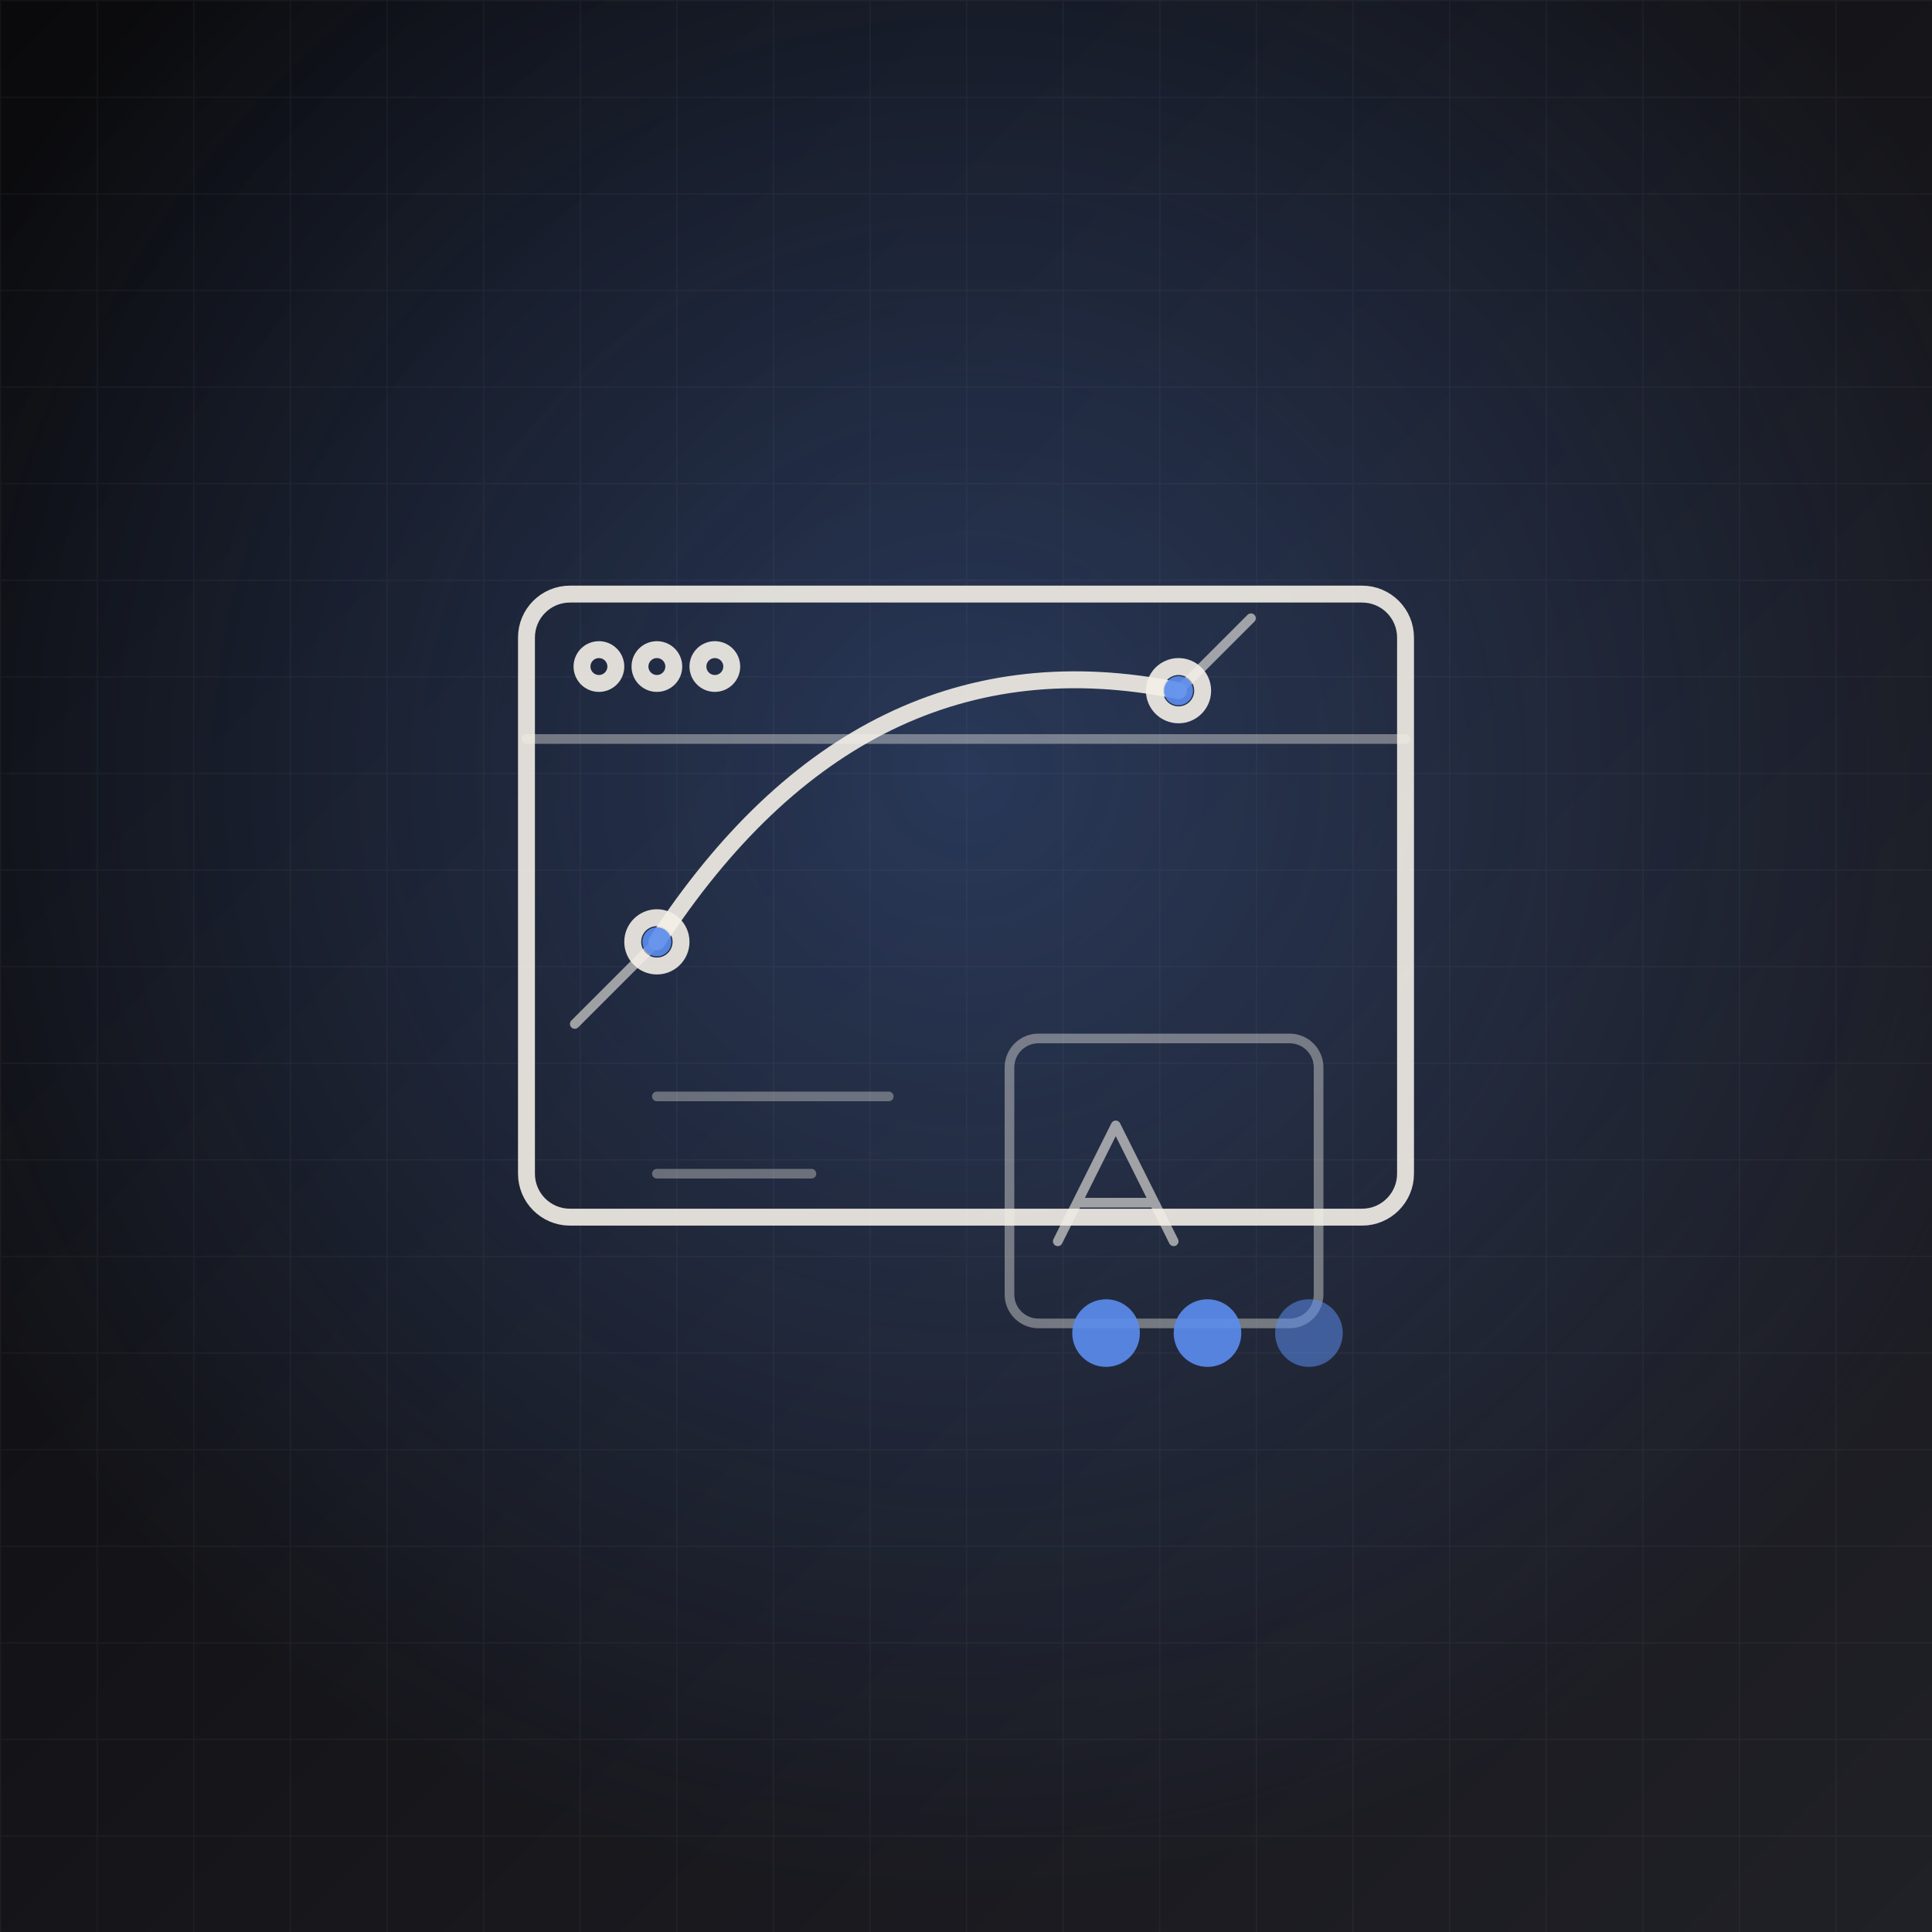
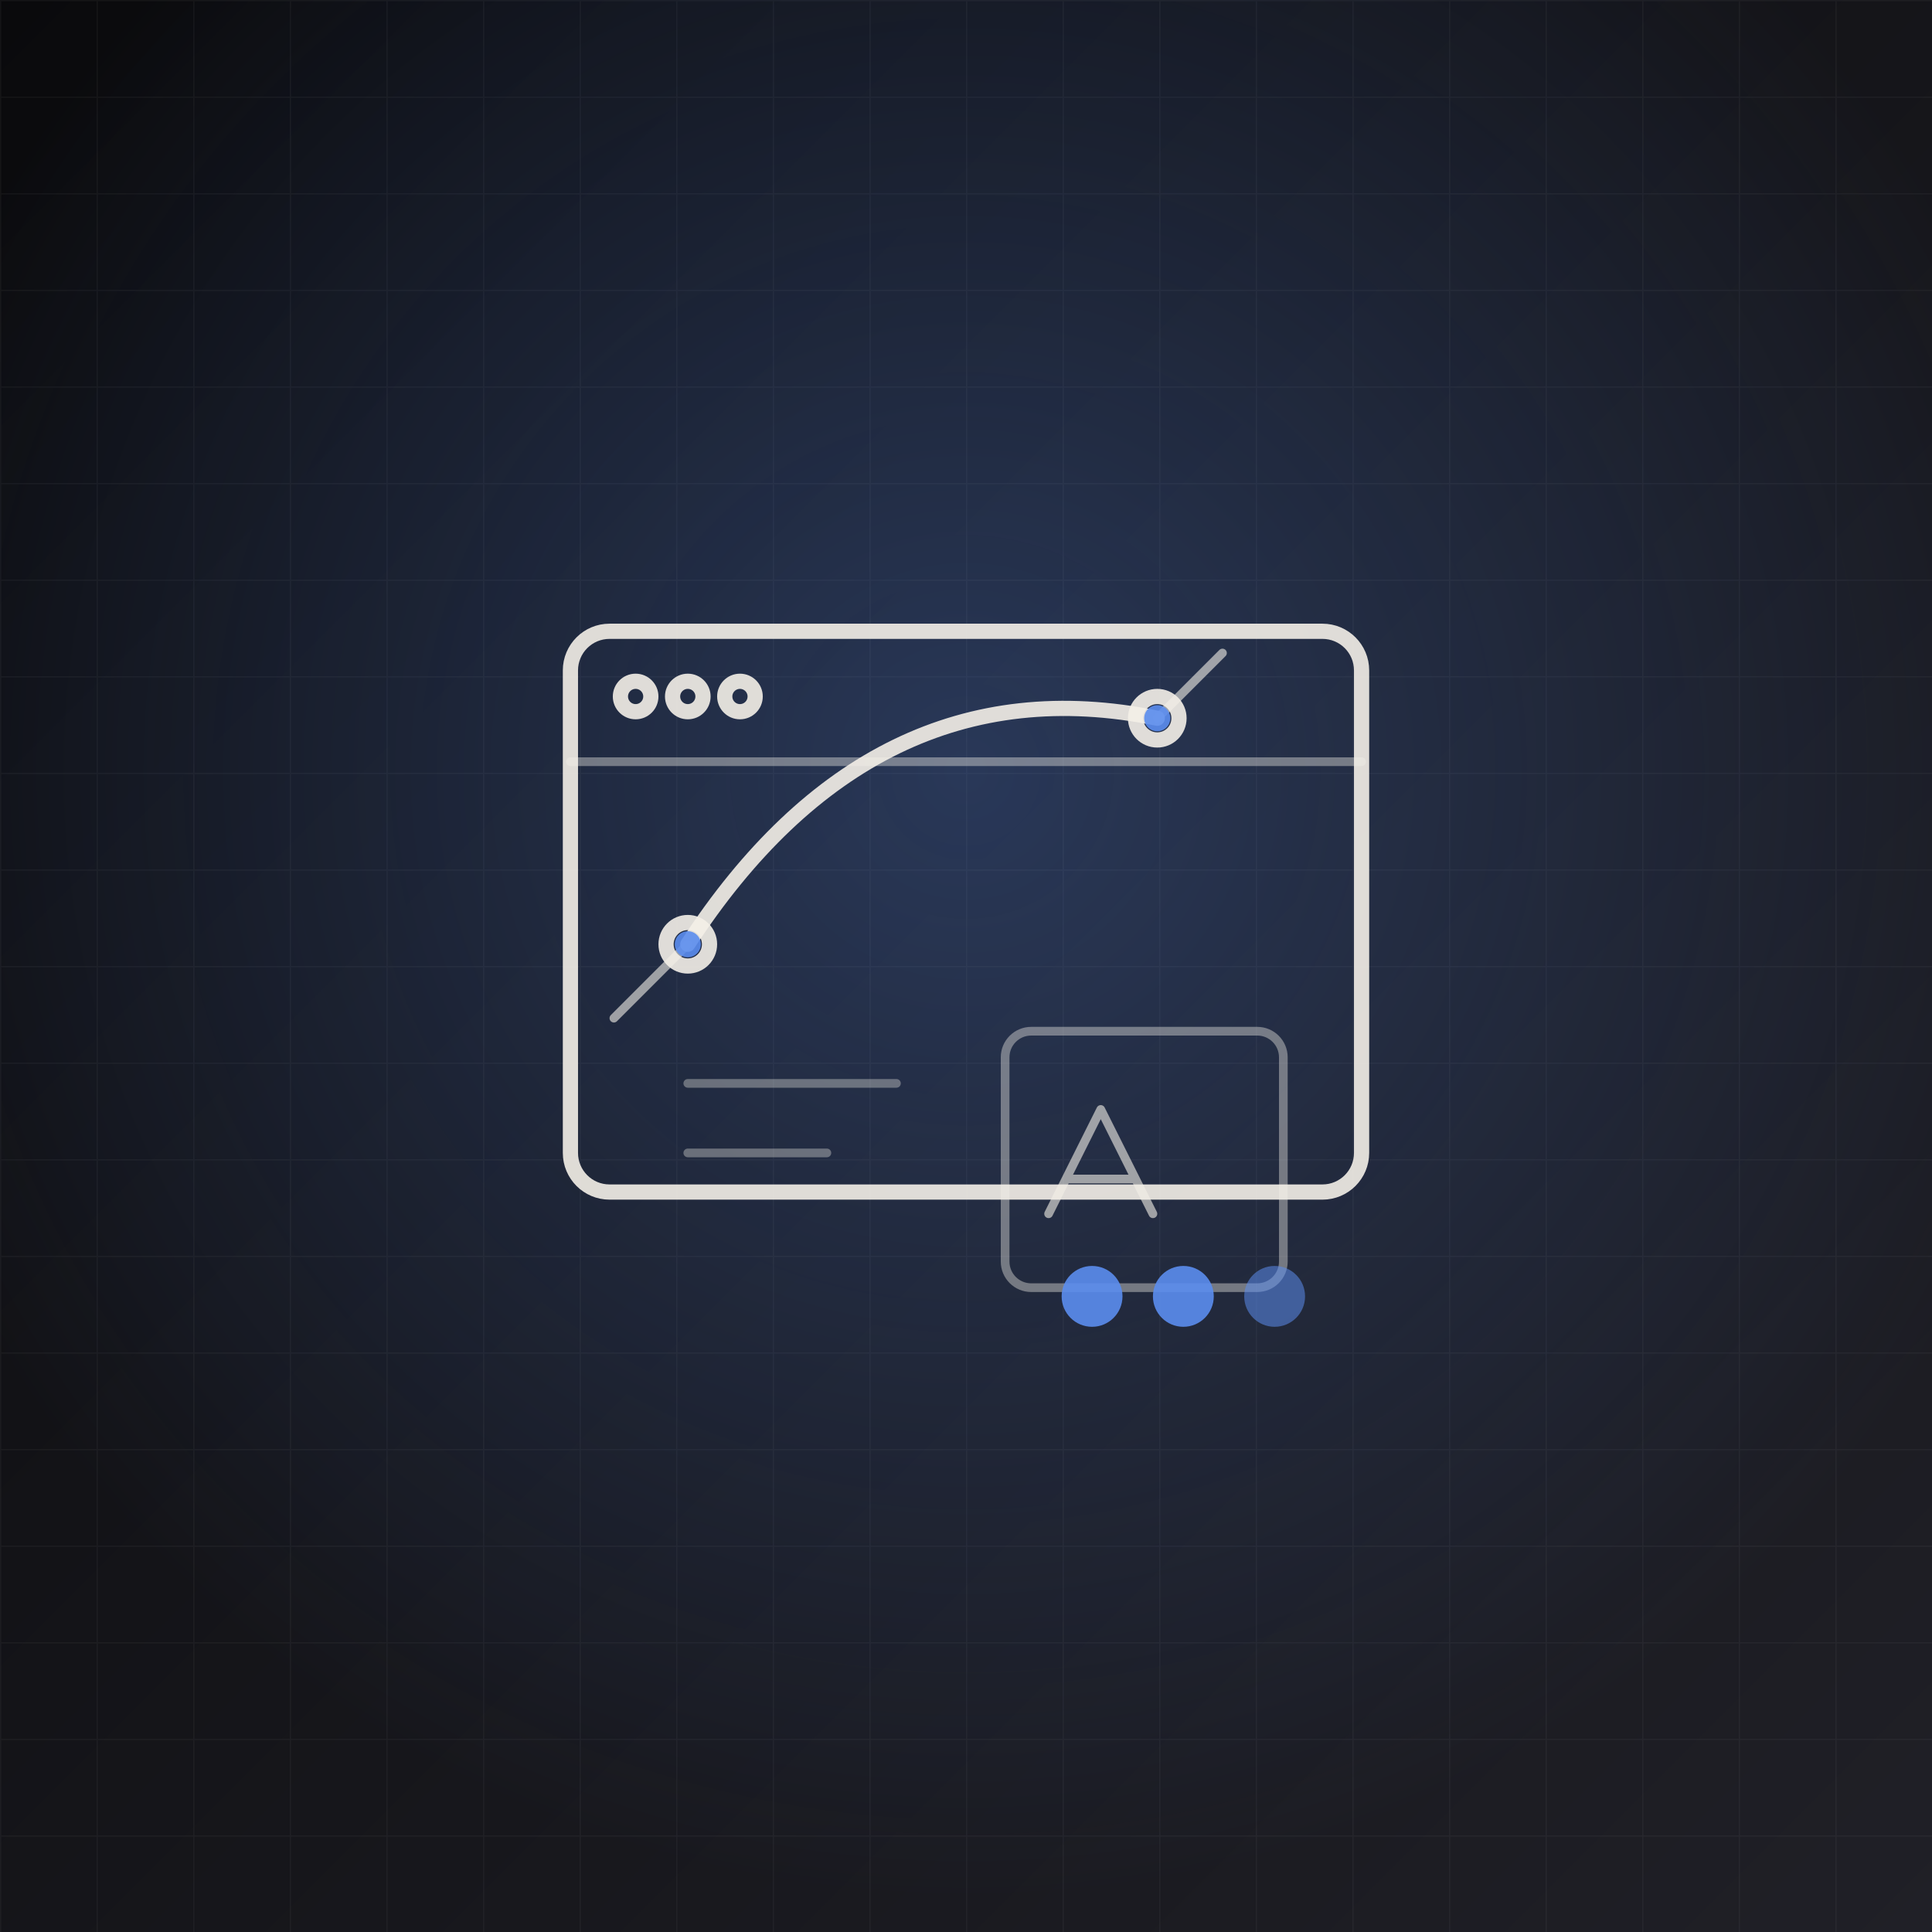
<svg xmlns="http://www.w3.org/2000/svg" viewBox="0 0 800 800" width="800" height="800" role="img" aria-label="Diseño de interfaz">
  <defs>
    <linearGradient id="bg" x1="0" y1="0" x2="1" y2="1">
      <stop offset="0" stop-color="#0a0a0c" />
      <stop offset="1" stop-color="#202027" />
    </linearGradient>
    <radialGradient id="glow" cx="0.5" cy="0.4" r="0.58">
      <stop offset="0" stop-color="#5b8def" stop-opacity="0.30" />
      <stop offset="1" stop-color="#5b8def" stop-opacity="0" />
    </radialGradient>
    <pattern id="grid" width="40" height="40" patternUnits="userSpaceOnUse">
      <path d="M40 0H0V40" fill="none" stroke="#ffffff" stroke-opacity="0.04" stroke-width="1" />
    </pattern>
  </defs>
  <rect width="800" height="800" fill="url(#bg)" />
  <rect width="800" height="800" fill="url(#grid)" />
  <rect width="800" height="800" fill="url(#glow)" />
-   <g fill="none" stroke="#f4f0e8" stroke-opacity="0.9" stroke-width="7" stroke-linecap="round" stroke-linejoin="round">
-     <rect x="218" y="246" width="364" height="258" rx="18" />
-     <path d="M218 306h364" stroke-width="4" stroke-opacity="0.4" />
-     <circle cx="248" cy="276" r="7" />
-     <circle cx="272" cy="276" r="7" />
-     <circle cx="296" cy="276" r="7" />
-     <path d="M272 390c56-86 128-122 216-104" />
-     <path d="M272 390l-34 34M488 286l30-30" stroke-width="4" stroke-opacity="0.6" />
-     <circle cx="272" cy="390" r="10" />
-     <circle cx="488" cy="286" r="10" />
-     <path d="M272 454h96M272 486h64" stroke-width="4" stroke-opacity="0.35" />
-     <rect x="418" y="430" width="128" height="118" rx="12" stroke-width="4" stroke-opacity="0.4" />
-     <path d="M438 514l24-48 24 48M446 498h32" stroke-width="4" stroke-opacity="0.6" />
-   </g>
-   <g fill="#5b8def" fill-opacity="0.9">
-     <circle cx="272" cy="390" r="6" />
-     <circle cx="488" cy="286" r="6" />
-     <circle cx="458" cy="552" r="14" />
-     <circle cx="500" cy="552" r="14" />
-     <circle cx="542" cy="552" r="14" opacity="0.6" />
+   <g class="art-frame" transform="translate(400 400) scale(0.9) translate(-400 -400)">
+     <g fill="none" stroke="#f4f0e8" stroke-opacity="0.9" stroke-width="7" stroke-linecap="round" stroke-linejoin="round">
+       <rect x="218" y="246" width="364" height="258" rx="18" />
+       <path d="M218 306h364" stroke-width="4" stroke-opacity="0.4" />
+       <circle cx="248" cy="276" r="7" />
+       <circle cx="272" cy="276" r="7" />
+       <circle cx="296" cy="276" r="7" />
+       <path d="M272 390c56-86 128-122 216-104" />
+       <path d="M272 390l-34 34M488 286l30-30" stroke-width="4" stroke-opacity="0.6" />
+       <circle cx="272" cy="390" r="10" />
+       <circle cx="488" cy="286" r="10" />
+       <path d="M272 454h96M272 486h64" stroke-width="4" stroke-opacity="0.35" />
+       <rect x="418" y="430" width="128" height="118" rx="12" stroke-width="4" stroke-opacity="0.4" />
+       <path d="M438 514l24-48 24 48M446 498h32" stroke-width="4" stroke-opacity="0.6" />
+     </g>
+     <g fill="#5b8def" fill-opacity="0.9">
+       <circle cx="272" cy="390" r="6" />
+       <circle cx="488" cy="286" r="6" />
+       <circle cx="458" cy="552" r="14" />
+       <circle cx="500" cy="552" r="14" />
+       <circle cx="542" cy="552" r="14" opacity="0.6" />
+     </g>
  </g>
</svg>
